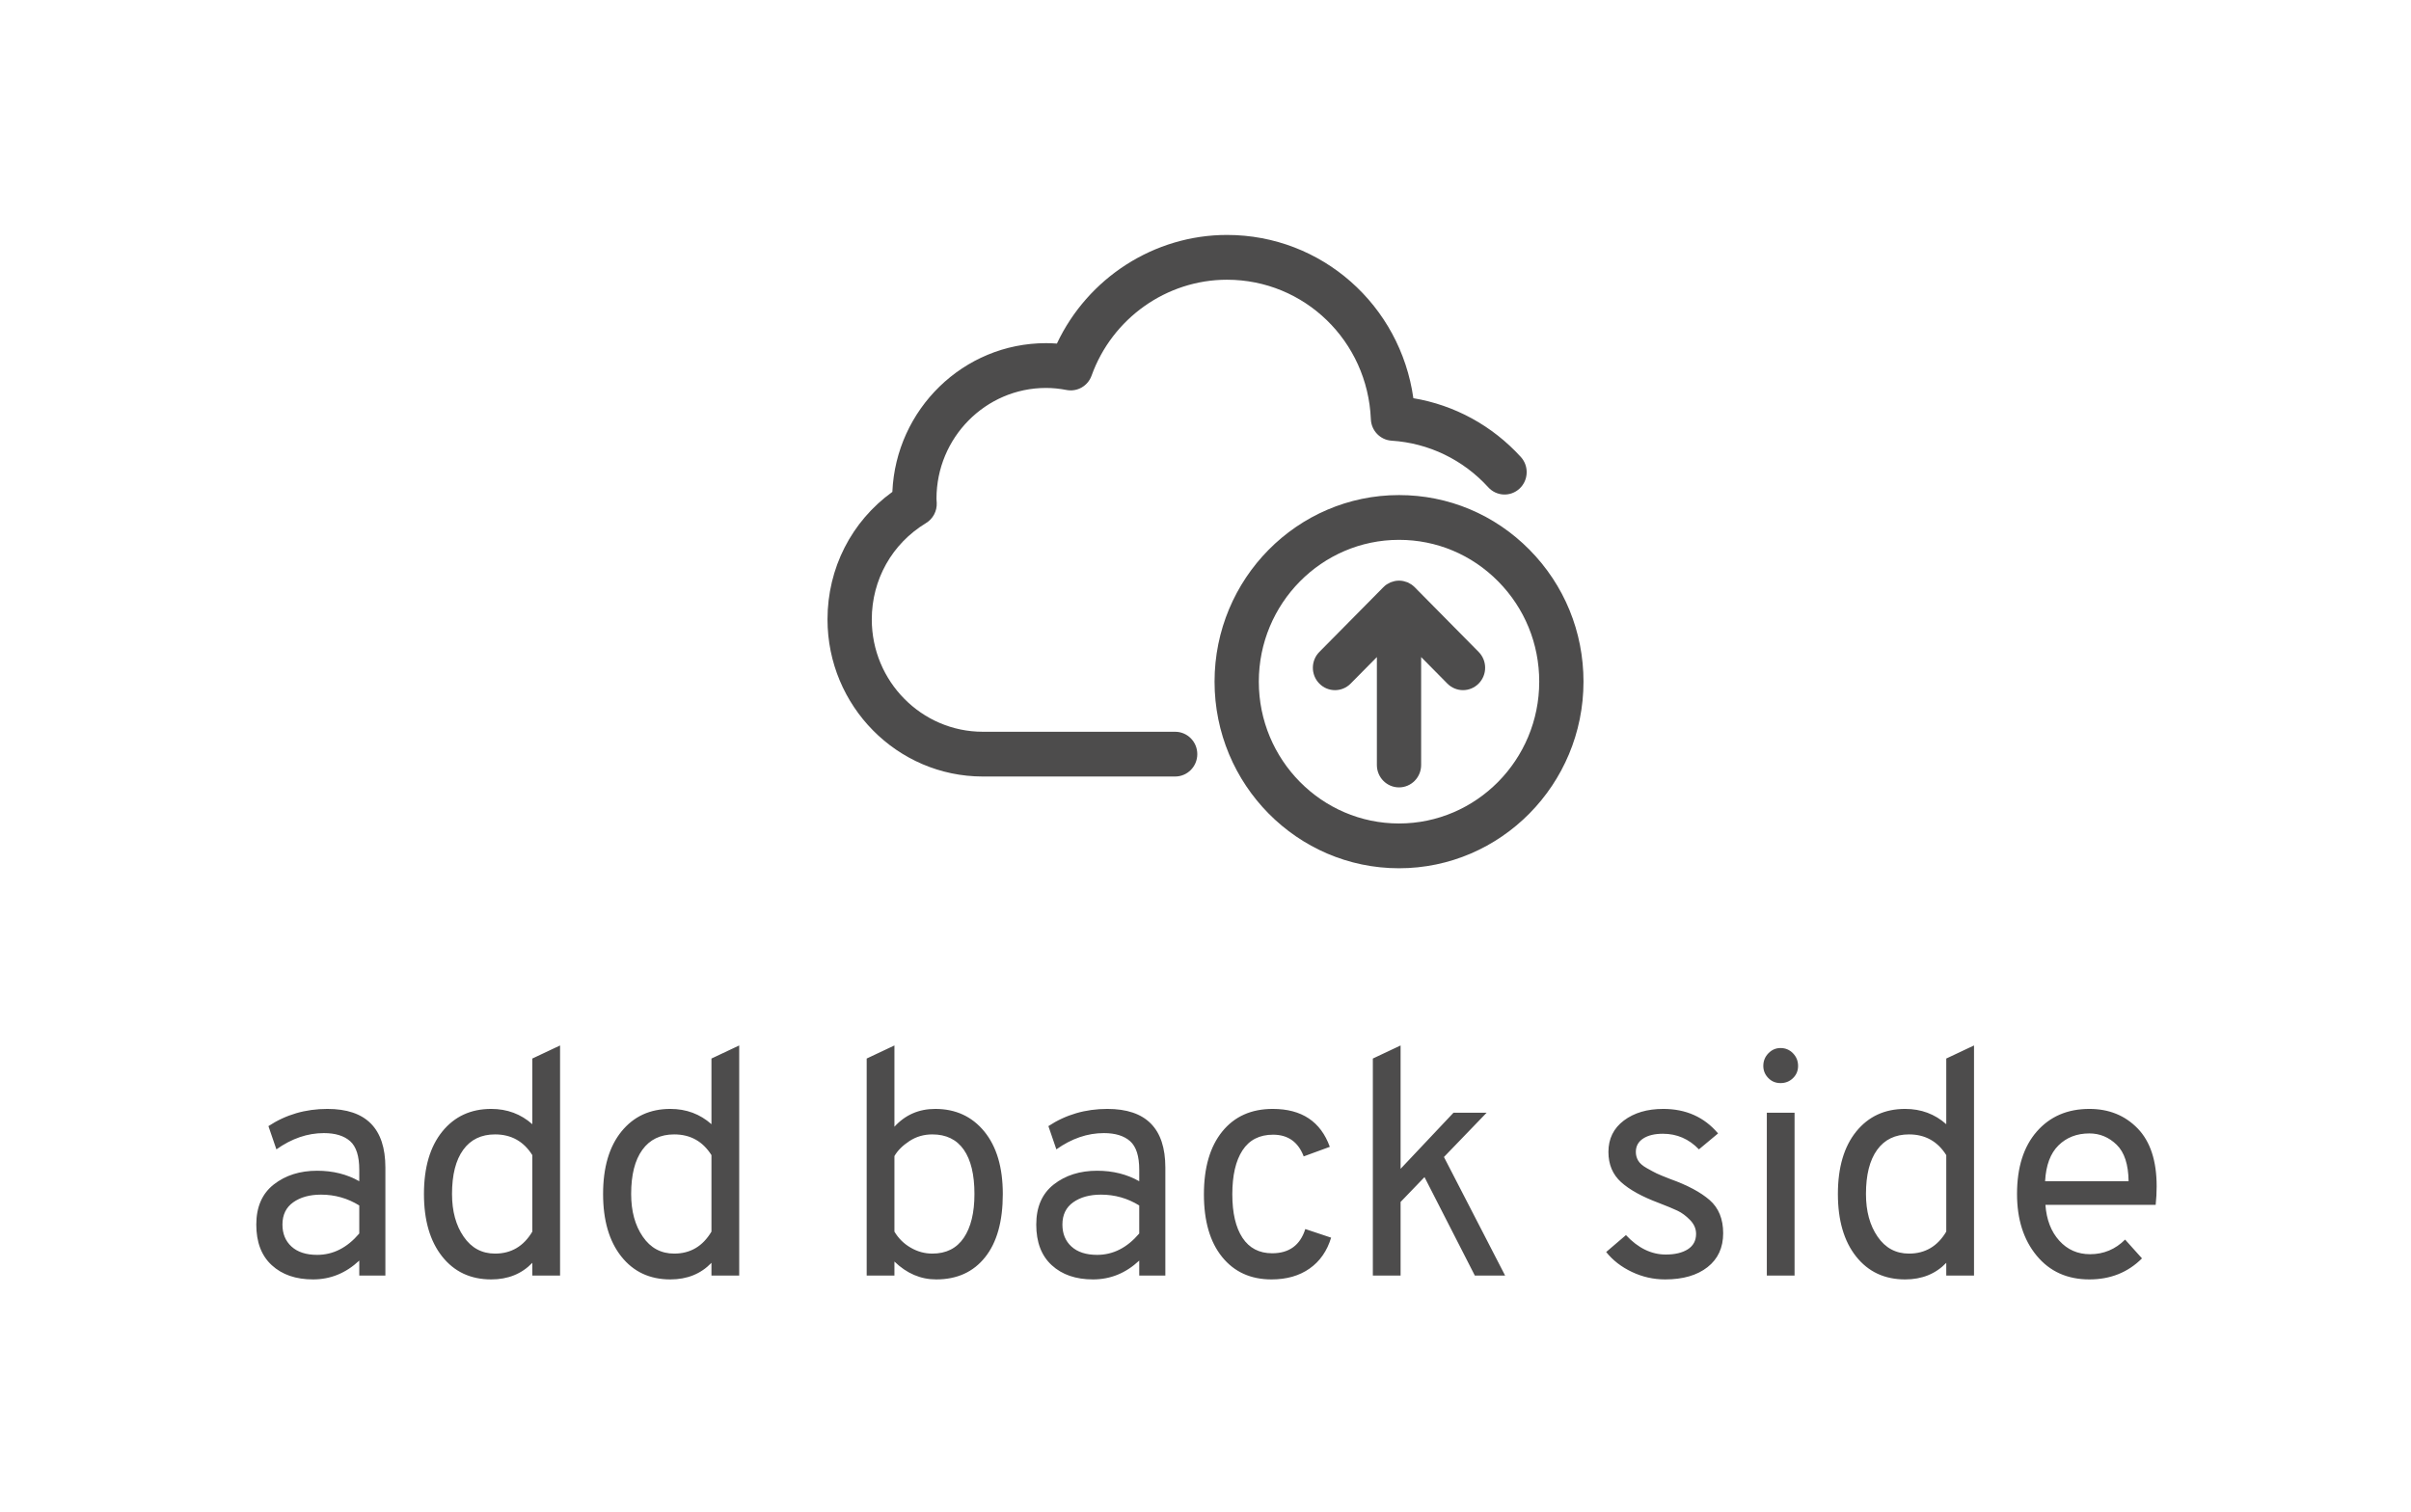
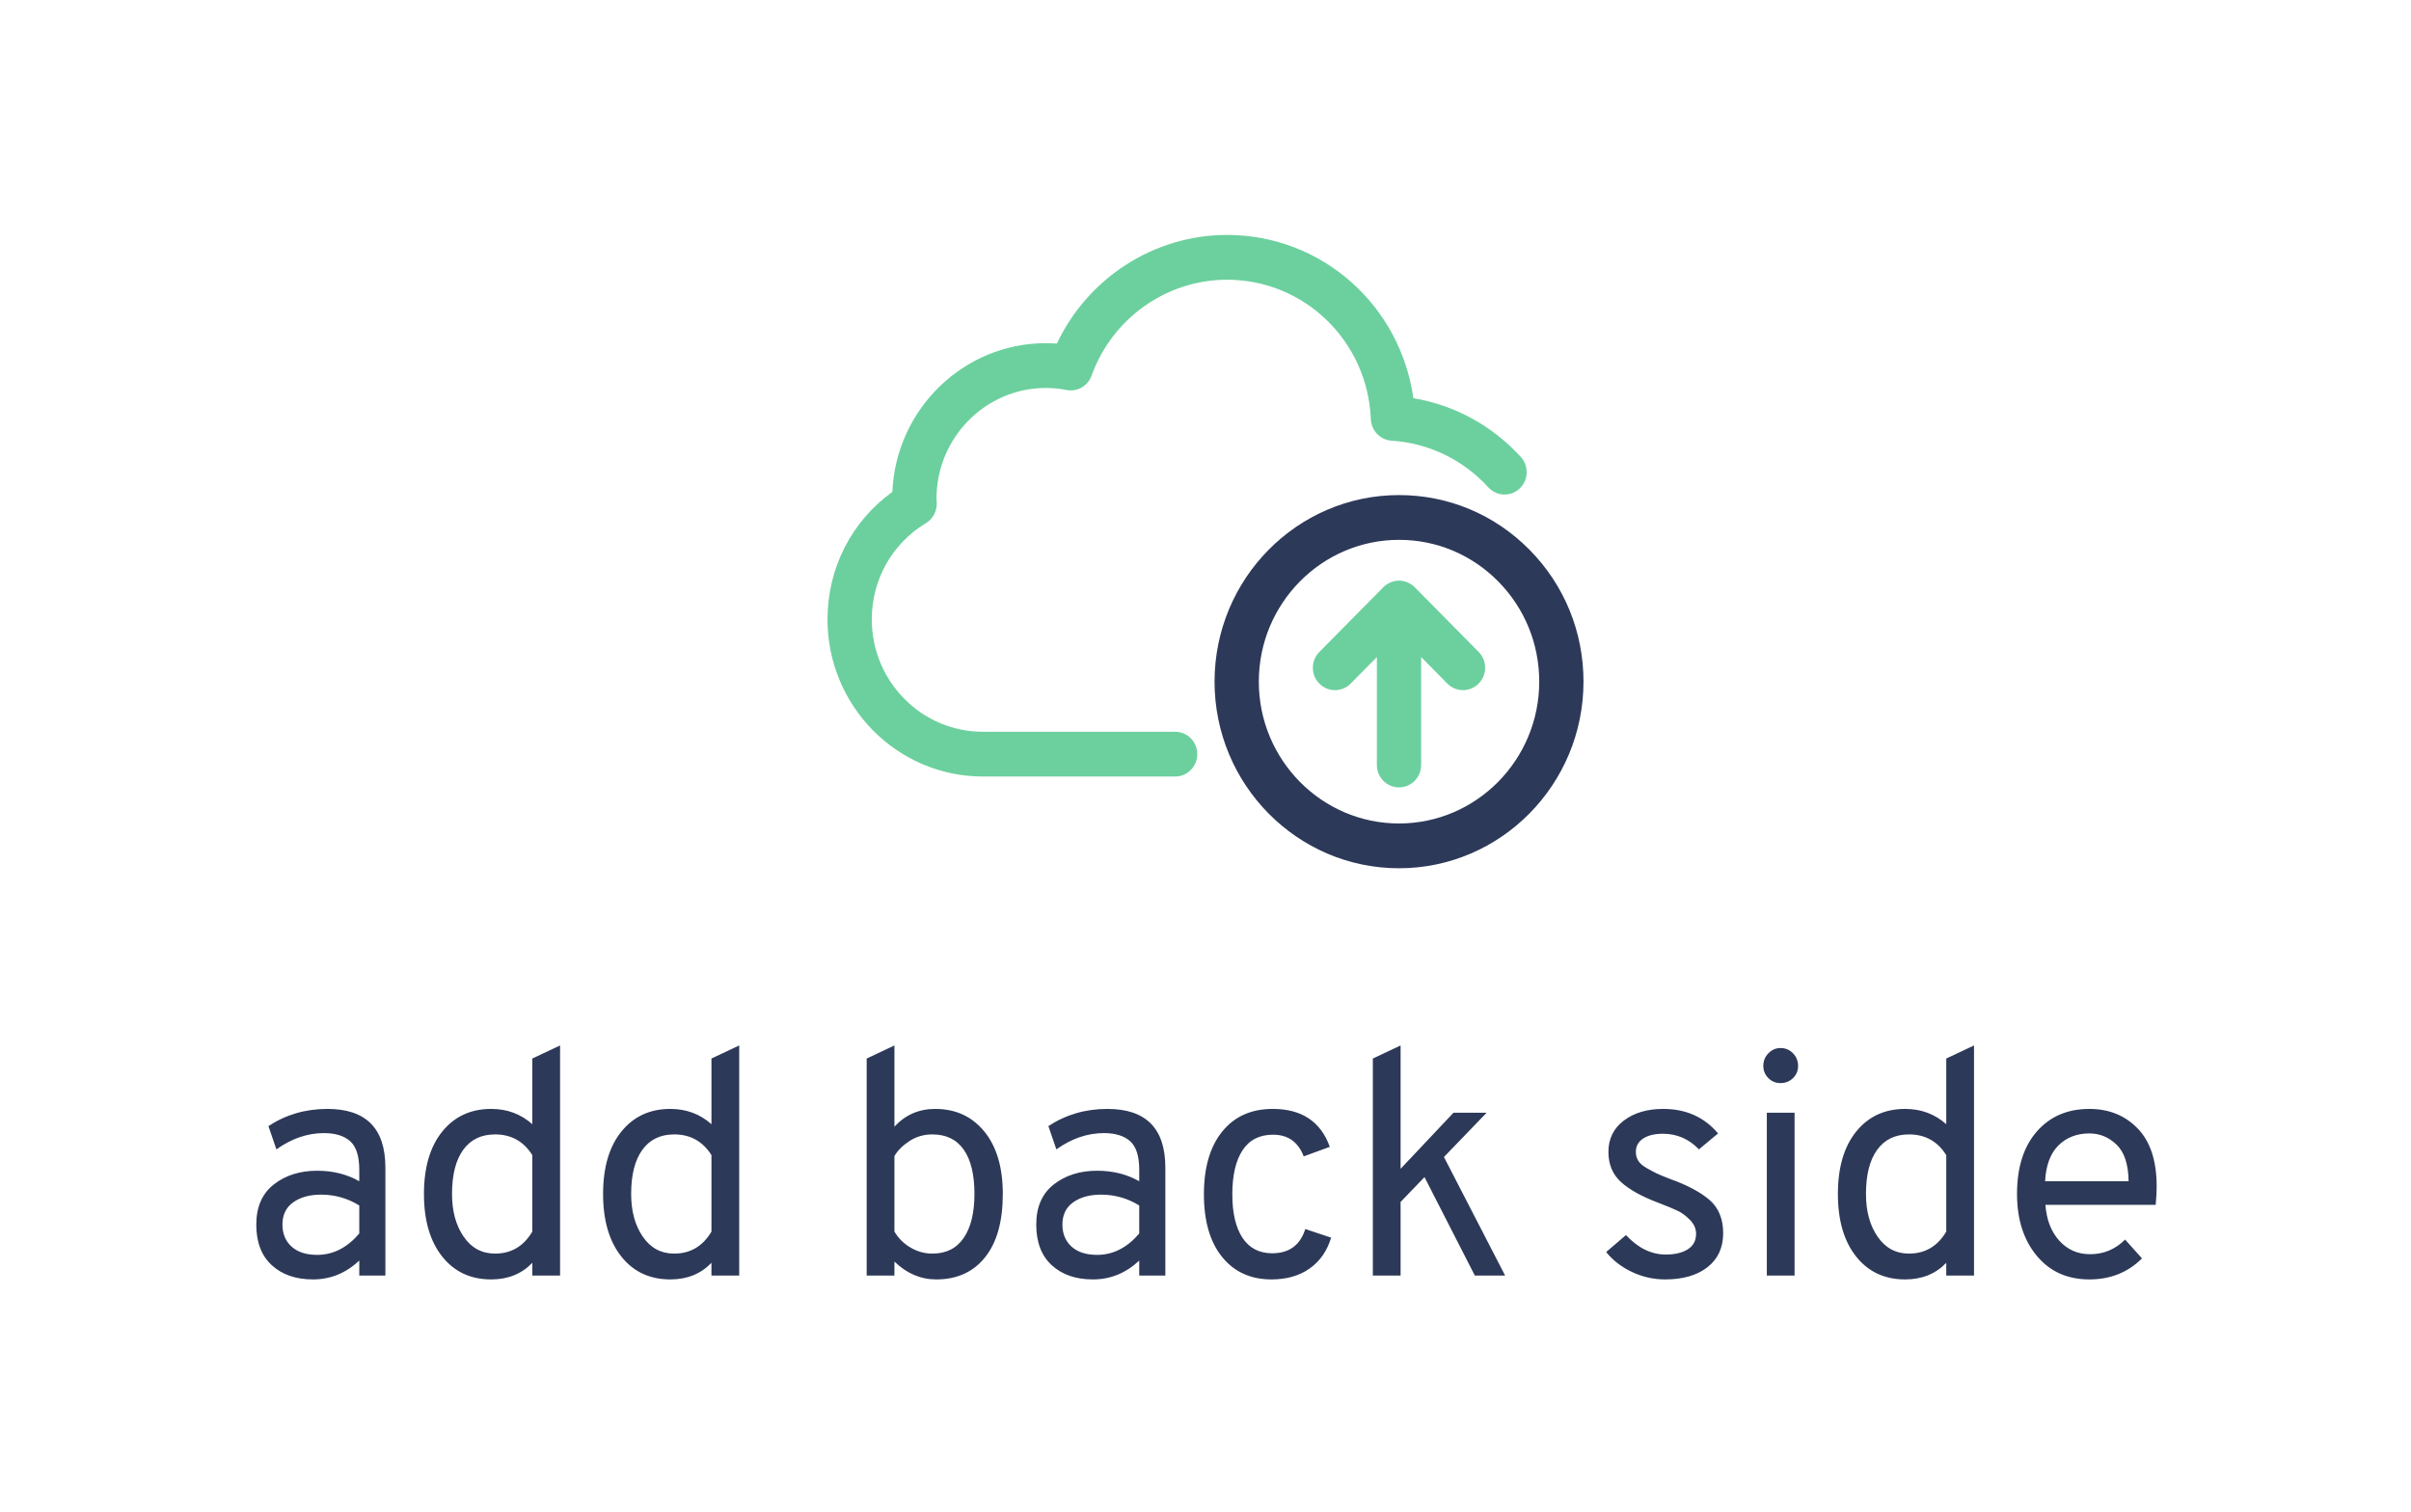
<svg xmlns="http://www.w3.org/2000/svg" viewBox="0 0 590 370">
  <g transform="matrix(0.994624, 0, 0, 1.003593, -3.589117, -9.016098)">
-     <path style=" stroke:none;fill-rule:nonzero;fill:rgb(30.199%,29.799%,29.799%);fill-opacity:1;" d="M 351.676 152.188 C 351.418 151.93 351.137 151.7 350.836 151.496 C 350.715 151.418 350.586 151.36 350.457 151.289 C 350.274 151.192 350.094 151.078 349.899 150.992 C 349.727 150.926 349.551 150.887 349.371 150.832 C 349.207 150.782 349.051 150.719 348.883 150.688 C 348.535 150.617 348.172 150.578 347.821 150.578 C 347.461 150.578 347.102 150.617 346.75 150.688 C 346.594 150.719 346.45 150.774 346.297 150.821 C 346.106 150.875 345.914 150.918 345.731 150.996 C 345.547 151.071 345.387 151.176 345.215 151.27 C 345.075 151.344 344.93 151.407 344.793 151.496 C 344.489 151.696 344.211 151.93 343.957 152.188 L 328.215 167.969 C 326.086 170.102 326.086 173.559 328.215 175.688 C 329.278 176.754 330.672 177.289 332.067 177.289 C 333.457 177.289 334.852 176.754 335.914 175.688 L 342.368 169.219 L 342.368 195.539 C 342.368 198.555 344.805 201 347.813 201 C 350.821 201 353.258 198.555 353.258 195.539 L 353.258 169.215 L 359.707 175.684 C 360.774 176.75 362.168 177.285 363.559 177.285 C 364.95 177.285 366.34 176.75 367.407 175.684 C 369.535 173.551 369.535 170.098 367.407 167.969 Z M 351.676 152.188" />
-     <path style=" stroke:none;fill-rule:nonzero;fill:rgb(30.199%,29.799%,29.799%);fill-opacity:1;" d="M 379.91 143.039 C 371.336 134.446 359.941 129.715 347.816 129.715 L 347.809 129.715 C 322.785 129.715 302.43 150.129 302.43 175.219 C 302.43 200.309 322.785 220.723 347.812 220.723 C 372.844 220.723 393.203 200.301 393.203 175.211 C 393.203 163.059 388.484 151.633 379.91 143.039 Z M 347.812 209.801 C 328.793 209.801 313.32 194.285 313.32 175.215 C 313.32 156.149 328.793 140.633 347.82 140.633 L 347.824 140.633 C 357.031 140.633 365.695 144.227 372.211 150.762 C 378.727 157.293 382.312 165.977 382.312 175.211 C 382.312 194.285 366.836 209.801 347.812 209.801 Z M 347.812 209.801" />
-     <path style=" stroke:none;fill-rule:nonzero;fill:rgb(30.199%,29.799%,29.799%);fill-opacity:1;" d="M 292.738 187.434 L 245.418 187.434 C 230.352 187.434 218.098 175.145 218.098 160.043 C 218.098 150.34 223.078 141.563 231.43 136.547 C 233.152 135.516 234.168 133.621 234.078 131.614 L 234.039 131.024 C 234.031 130.887 234.016 130.746 234.016 130.606 C 234.016 115.707 246.102 103.59 260.961 103.59 C 262.602 103.59 264.309 103.758 266.031 104.09 C 268.664 104.586 271.258 103.11 272.172 100.59 C 277.246 86.598 290.633 77.199 305.488 77.199 C 324.543 77.199 340.098 92.149 340.887 111.227 C 341.004 114.02 343.203 116.27 345.988 116.45 C 355.109 117.032 363.562 121.067 369.781 127.825 C 371.82 130.039 375.262 130.18 377.473 128.133 C 379.68 126.094 379.82 122.637 377.785 120.422 C 370.727 112.754 361.469 107.766 351.344 106.09 C 348.129 83.418 328.82 66.278 305.488 66.278 C 287.555 66.278 271.254 76.758 263.641 92.77 C 262.738 92.703 261.848 92.668 260.961 92.668 C 240.652 92.668 224.031 108.789 223.16 128.938 C 213.113 136.129 207.203 147.535 207.203 160.039 C 207.203 181.16 224.348 198.348 245.418 198.348 L 292.738 198.348 C 295.746 198.348 298.184 195.907 298.184 192.887 C 298.184 189.875 295.746 187.434 292.738 187.434 Z M 292.738 187.434" />
+     <path style="stroke: none; fill-rule: nonzero; fill-opacity: 1; fill: rgb(107, 208, 157);" d="M 351.676 152.188 C 351.418 151.93 351.137 151.7 350.836 151.496 C 350.715 151.418 350.586 151.36 350.457 151.289 C 350.274 151.192 350.094 151.078 349.899 150.992 C 349.727 150.926 349.551 150.887 349.371 150.832 C 349.207 150.782 349.051 150.719 348.883 150.688 C 348.535 150.617 348.172 150.578 347.821 150.578 C 347.461 150.578 347.102 150.617 346.75 150.688 C 346.594 150.719 346.45 150.774 346.297 150.821 C 346.106 150.875 345.914 150.918 345.731 150.996 C 345.547 151.071 345.387 151.176 345.215 151.27 C 345.075 151.344 344.93 151.407 344.793 151.496 C 344.489 151.696 344.211 151.93 343.957 152.188 L 328.215 167.969 C 326.086 170.102 326.086 173.559 328.215 175.688 C 329.278 176.754 330.672 177.289 332.067 177.289 C 333.457 177.289 334.852 176.754 335.914 175.688 L 342.368 169.219 L 342.368 195.539 C 342.368 198.555 344.805 201 347.813 201 C 350.821 201 353.258 198.555 353.258 195.539 L 353.258 169.215 L 359.707 175.684 C 360.774 176.75 362.168 177.285 363.559 177.285 C 364.95 177.285 366.34 176.75 367.407 175.684 C 369.535 173.551 369.535 170.098 367.407 167.969 Z M 351.676 152.188" />
+     <path style="stroke: none; fill-rule: nonzero; fill-opacity: 1; fill: rgb(45, 57, 88);" d="M 379.91 143.039 C 371.336 134.446 359.941 129.715 347.816 129.715 L 347.809 129.715 C 322.785 129.715 302.43 150.129 302.43 175.219 C 302.43 200.309 322.785 220.723 347.812 220.723 C 372.844 220.723 393.203 200.301 393.203 175.211 C 393.203 163.059 388.484 151.633 379.91 143.039 Z M 347.812 209.801 C 328.793 209.801 313.32 194.285 313.32 175.215 C 313.32 156.149 328.793 140.633 347.82 140.633 L 347.824 140.633 C 357.031 140.633 365.695 144.227 372.211 150.762 C 378.727 157.293 382.312 165.977 382.312 175.211 C 382.312 194.285 366.836 209.801 347.812 209.801 Z M 347.812 209.801" />
+     <path style="stroke: none; fill-rule: nonzero; fill-opacity: 1; fill: rgb(107, 208, 157);" d="M 292.738 187.434 L 245.418 187.434 C 230.352 187.434 218.098 175.145 218.098 160.043 C 218.098 150.34 223.078 141.563 231.43 136.547 C 233.152 135.516 234.168 133.621 234.078 131.614 L 234.039 131.024 C 234.031 130.887 234.016 130.746 234.016 130.606 C 234.016 115.707 246.102 103.59 260.961 103.59 C 262.602 103.59 264.309 103.758 266.031 104.09 C 268.664 104.586 271.258 103.11 272.172 100.59 C 277.246 86.598 290.633 77.199 305.488 77.199 C 324.543 77.199 340.098 92.149 340.887 111.227 C 341.004 114.02 343.203 116.27 345.988 116.45 C 355.109 117.032 363.562 121.067 369.781 127.825 C 371.82 130.039 375.262 130.18 377.473 128.133 C 379.68 126.094 379.82 122.637 377.785 120.422 C 370.727 112.754 361.469 107.766 351.344 106.09 C 348.129 83.418 328.82 66.278 305.488 66.278 C 287.555 66.278 271.254 76.758 263.641 92.77 C 262.738 92.703 261.848 92.668 260.961 92.668 C 240.652 92.668 224.031 108.789 223.16 128.938 C 213.113 136.129 207.203 147.535 207.203 160.039 C 207.203 181.16 224.348 198.348 245.418 198.348 L 292.738 198.348 C 295.746 198.348 298.184 195.907 298.184 192.887 C 298.184 189.875 295.746 187.434 292.738 187.434 Z M 292.738 187.434" />
  </g>
-   <path d="M 94.308 312.186 L 87.918 312.186 L 87.918 308.516 C 84.638 311.589 80.868 313.126 76.608 313.126 C 72.395 313.126 69.028 311.966 66.508 309.646 C 63.981 307.333 62.718 304.019 62.718 299.706 C 62.718 295.393 64.148 292.116 67.008 289.876 C 69.868 287.643 73.405 286.526 77.618 286.526 C 81.465 286.526 84.898 287.383 87.918 289.096 L 87.918 286.286 C 87.918 282.959 87.178 280.633 85.698 279.306 C 84.211 277.979 82.065 277.316 79.258 277.316 C 75.251 277.316 71.378 278.643 67.638 281.296 L 65.688 275.606 C 69.948 272.799 74.758 271.396 80.118 271.396 C 89.578 271.396 94.308 276.179 94.308 285.746 L 94.308 312.186 Z M 77.618 307.116 C 81.518 307.116 84.951 305.373 87.918 301.886 L 87.918 295.026 C 85.058 293.259 81.938 292.376 78.558 292.376 C 75.798 292.376 73.535 292.999 71.768 294.246 C 70.001 295.493 69.118 297.313 69.118 299.706 C 69.118 301.939 69.858 303.733 71.338 305.086 C 72.825 306.439 74.918 307.116 77.618 307.116 ZM 120.206 313.126 C 115.166 313.126 111.163 311.253 108.196 307.506 C 105.229 303.759 103.746 298.663 103.746 292.216 C 103.746 285.716 105.243 280.619 108.236 276.926 C 111.223 273.239 115.213 271.396 120.206 271.396 C 124.106 271.396 127.459 272.643 130.266 275.136 L 130.266 259.066 L 137.056 255.866 L 137.056 312.186 L 130.266 312.186 L 130.266 309.066 C 127.666 311.773 124.313 313.126 120.206 313.126 Z M 121.146 306.806 C 125.099 306.806 128.139 305.013 130.266 301.426 L 130.266 282.706 C 128.139 279.326 125.099 277.636 121.146 277.636 C 117.766 277.636 115.166 278.896 113.346 281.416 C 111.526 283.936 110.616 287.536 110.616 292.216 C 110.616 296.429 111.566 299.913 113.466 302.666 C 115.359 305.426 117.919 306.806 121.146 306.806 ZM 164.042 313.126 C 159.002 313.126 154.999 311.253 152.032 307.506 C 149.065 303.759 147.582 298.663 147.582 292.216 C 147.582 285.716 149.079 280.619 152.072 276.926 C 155.059 273.239 159.049 271.396 164.042 271.396 C 167.942 271.396 171.295 272.643 174.102 275.136 L 174.102 259.066 L 180.892 255.866 L 180.892 312.186 L 174.102 312.186 L 174.102 309.066 C 171.502 311.773 168.149 313.126 164.042 313.126 Z M 164.982 306.806 C 168.935 306.806 171.975 305.013 174.102 301.426 L 174.102 282.706 C 171.975 279.326 168.935 277.636 164.982 277.636 C 161.602 277.636 159.002 278.896 157.182 281.416 C 155.362 283.936 154.452 287.536 154.452 292.216 C 154.452 296.429 155.402 299.913 157.302 302.666 C 159.195 305.426 161.755 306.806 164.982 306.806 ZM 229.098 313.126 C 225.298 313.126 221.891 311.669 218.878 308.756 L 218.878 312.186 L 212.088 312.186 L 212.088 259.066 L 218.878 255.866 L 218.878 275.756 C 221.531 272.849 224.858 271.396 228.858 271.396 C 233.851 271.396 237.858 273.239 240.878 276.926 C 243.891 280.619 245.398 285.716 245.398 292.216 C 245.398 298.923 243.955 304.083 241.068 307.696 C 238.181 311.316 234.191 313.126 229.098 313.126 Z M 228.158 306.806 C 231.538 306.806 234.101 305.519 235.848 302.946 C 237.588 300.373 238.458 296.796 238.458 292.216 C 238.458 287.483 237.588 283.869 235.848 281.376 C 234.101 278.883 231.538 277.636 228.158 277.636 C 226.078 277.636 224.208 278.179 222.548 279.266 C 220.881 280.359 219.658 281.583 218.878 282.936 L 218.878 301.426 C 219.865 303.086 221.191 304.396 222.858 305.356 C 224.518 306.323 226.285 306.806 228.158 306.806 ZM 285.174 312.186 L 278.784 312.186 L 278.784 308.516 C 275.504 311.589 271.734 313.126 267.474 313.126 C 263.261 313.126 259.894 311.966 257.374 309.646 C 254.847 307.333 253.584 304.019 253.584 299.706 C 253.584 295.393 255.014 292.116 257.874 289.876 C 260.734 287.643 264.271 286.526 268.484 286.526 C 272.331 286.526 275.764 287.383 278.784 289.096 L 278.784 286.286 C 278.784 282.959 278.044 280.633 276.564 279.306 C 275.077 277.979 272.931 277.316 270.124 277.316 C 266.117 277.316 262.244 278.643 258.504 281.296 L 256.554 275.606 C 260.814 272.799 265.624 271.396 270.984 271.396 C 280.444 271.396 285.174 276.179 285.174 285.746 L 285.174 312.186 Z M 268.484 307.116 C 272.384 307.116 275.817 305.373 278.784 301.886 L 278.784 295.026 C 275.924 293.259 272.804 292.376 269.424 292.376 C 266.664 292.376 264.401 292.999 262.634 294.246 C 260.867 295.493 259.984 297.313 259.984 299.706 C 259.984 301.939 260.724 303.733 262.204 305.086 C 263.691 306.439 265.784 307.116 268.484 307.116 ZM 311.152 313.126 C 306.059 313.126 302.029 311.293 299.062 307.626 C 296.095 303.959 294.612 298.849 294.612 292.296 C 294.612 285.743 296.109 280.619 299.102 276.926 C 302.089 273.239 306.209 271.396 311.462 271.396 C 318.535 271.396 323.189 274.489 325.422 280.676 L 319.032 283.016 C 317.679 279.476 315.182 277.706 311.542 277.706 C 308.215 277.706 305.719 278.983 304.052 281.536 C 302.392 284.083 301.562 287.669 301.562 292.296 C 301.562 296.869 302.392 300.419 304.052 302.946 C 305.719 305.466 308.139 306.726 311.312 306.726 C 315.472 306.726 318.175 304.749 319.422 300.796 L 325.742 302.906 C 324.749 306.179 322.992 308.699 320.472 310.466 C 317.952 312.239 314.845 313.126 311.152 313.126 ZM 353.352 283.166 L 368.322 312.186 L 360.912 312.186 L 348.592 288.086 L 342.742 294.166 L 342.742 312.186 L 335.952 312.186 L 335.952 259.066 L 342.742 255.866 L 342.742 286.056 L 355.692 272.326 L 363.802 272.326 L 353.352 283.166 ZM 407.48 313.126 C 404.62 313.126 401.903 312.513 399.33 311.286 C 396.757 310.066 394.663 308.443 393.05 306.416 L 397.89 302.276 C 400.85 305.449 404.1 307.036 407.64 307.036 C 409.873 307.036 411.667 306.609 413.02 305.756 C 414.373 304.896 415.05 303.633 415.05 301.966 C 415.05 300.719 414.557 299.589 413.57 298.576 C 412.577 297.563 411.56 296.809 410.52 296.316 C 409.48 295.823 407.947 295.186 405.92 294.406 C 401.867 292.893 398.8 291.203 396.72 289.336 C 394.64 287.463 393.6 284.993 393.6 281.926 C 393.6 278.699 394.86 276.136 397.38 274.236 C 399.9 272.343 403.11 271.396 407.01 271.396 C 412.577 271.396 417.05 273.396 420.43 277.396 L 415.75 281.296 C 413.303 278.749 410.367 277.476 406.94 277.476 C 404.907 277.476 403.293 277.866 402.1 278.646 C 400.907 279.426 400.31 280.519 400.31 281.926 C 400.31 282.706 400.503 283.419 400.89 284.066 C 401.283 284.719 401.987 285.329 403 285.896 C 404.013 286.469 404.817 286.899 405.41 287.186 C 406.01 287.473 407.117 287.929 408.73 288.556 C 412.943 290.063 416.153 291.776 418.36 293.696 C 420.573 295.623 421.68 298.329 421.68 301.816 C 421.68 305.349 420.407 308.116 417.86 310.116 C 415.307 312.123 411.847 313.126 407.48 313.126 ZM 438.762 263.866 C 437.929 264.673 436.915 265.076 435.722 265.076 C 434.522 265.076 433.519 264.659 432.712 263.826 C 431.905 262.993 431.502 262.006 431.502 260.866 C 431.502 259.666 431.919 258.636 432.752 257.776 C 433.585 256.923 434.575 256.496 435.722 256.496 C 436.915 256.496 437.929 256.923 438.762 257.776 C 439.595 258.636 440.012 259.666 440.012 260.866 C 440.012 262.059 439.595 263.059 438.762 263.866 Z M 439.152 312.186 L 432.362 312.186 L 432.362 272.326 L 439.152 272.326 L 439.152 312.186 ZM 466.214 313.126 C 461.174 313.126 457.171 311.253 454.204 307.506 C 451.237 303.759 449.754 298.663 449.754 292.216 C 449.754 285.716 451.251 280.619 454.244 276.926 C 457.231 273.239 461.221 271.396 466.214 271.396 C 470.114 271.396 473.467 272.643 476.274 275.136 L 476.274 259.066 L 483.064 255.866 L 483.064 312.186 L 476.274 312.186 L 476.274 309.066 C 473.674 311.773 470.321 313.126 466.214 313.126 Z M 467.154 306.806 C 471.107 306.806 474.147 305.013 476.274 301.426 L 476.274 282.706 C 474.147 279.326 471.107 277.636 467.154 277.636 C 463.774 277.636 461.174 278.896 459.354 281.416 C 457.534 283.936 456.624 287.536 456.624 292.216 C 456.624 296.429 457.574 299.913 459.474 302.666 C 461.367 305.426 463.927 306.806 467.154 306.806 ZM 511.3 313.126 C 505.893 313.126 501.59 311.186 498.39 307.306 C 495.19 303.433 493.59 298.403 493.59 292.216 C 493.59 285.716 495.203 280.619 498.43 276.926 C 501.657 273.239 505.947 271.396 511.3 271.396 C 516.087 271.396 520.027 272.993 523.12 276.186 C 526.213 279.386 527.76 284.106 527.76 290.346 C 527.76 291.799 527.68 293.306 527.52 294.866 L 500.54 294.866 C 500.8 298.506 501.93 301.433 503.93 303.646 C 505.93 305.853 508.44 306.956 511.46 306.956 C 514.787 306.956 517.647 305.763 520.04 303.376 L 524.17 307.976 C 520.737 311.409 516.447 313.126 511.3 313.126 Z M 500.46 289.096 L 520.89 289.096 C 520.843 284.989 519.87 282.013 517.97 280.166 C 516.07 278.319 513.847 277.396 511.3 277.396 C 508.233 277.396 505.71 278.373 503.73 280.326 C 501.757 282.273 500.667 285.196 500.46 289.096 Z" transform="matrix(1, 0, 0, 1, 0, 0)" style="fill: rgb(77, 76, 76); white-space: pre;" />
+   <path d="M 94.308 312.186 L 87.918 312.186 L 87.918 308.516 C 84.638 311.589 80.868 313.126 76.608 313.126 C 72.395 313.126 69.028 311.966 66.508 309.646 C 63.981 307.333 62.718 304.019 62.718 299.706 C 62.718 295.393 64.148 292.116 67.008 289.876 C 69.868 287.643 73.405 286.526 77.618 286.526 C 81.465 286.526 84.898 287.383 87.918 289.096 L 87.918 286.286 C 87.918 282.959 87.178 280.633 85.698 279.306 C 84.211 277.979 82.065 277.316 79.258 277.316 C 75.251 277.316 71.378 278.643 67.638 281.296 L 65.688 275.606 C 69.948 272.799 74.758 271.396 80.118 271.396 C 89.578 271.396 94.308 276.179 94.308 285.746 L 94.308 312.186 Z M 77.618 307.116 C 81.518 307.116 84.951 305.373 87.918 301.886 L 87.918 295.026 C 85.058 293.259 81.938 292.376 78.558 292.376 C 75.798 292.376 73.535 292.999 71.768 294.246 C 70.001 295.493 69.118 297.313 69.118 299.706 C 69.118 301.939 69.858 303.733 71.338 305.086 C 72.825 306.439 74.918 307.116 77.618 307.116 ZM 120.206 313.126 C 115.166 313.126 111.163 311.253 108.196 307.506 C 105.229 303.759 103.746 298.663 103.746 292.216 C 103.746 285.716 105.243 280.619 108.236 276.926 C 111.223 273.239 115.213 271.396 120.206 271.396 C 124.106 271.396 127.459 272.643 130.266 275.136 L 130.266 259.066 L 137.056 255.866 L 137.056 312.186 L 130.266 312.186 L 130.266 309.066 C 127.666 311.773 124.313 313.126 120.206 313.126 Z M 121.146 306.806 C 125.099 306.806 128.139 305.013 130.266 301.426 L 130.266 282.706 C 128.139 279.326 125.099 277.636 121.146 277.636 C 117.766 277.636 115.166 278.896 113.346 281.416 C 111.526 283.936 110.616 287.536 110.616 292.216 C 110.616 296.429 111.566 299.913 113.466 302.666 C 115.359 305.426 117.919 306.806 121.146 306.806 ZM 164.042 313.126 C 159.002 313.126 154.999 311.253 152.032 307.506 C 149.065 303.759 147.582 298.663 147.582 292.216 C 147.582 285.716 149.079 280.619 152.072 276.926 C 155.059 273.239 159.049 271.396 164.042 271.396 C 167.942 271.396 171.295 272.643 174.102 275.136 L 174.102 259.066 L 180.892 255.866 L 180.892 312.186 L 174.102 312.186 L 174.102 309.066 C 171.502 311.773 168.149 313.126 164.042 313.126 Z M 164.982 306.806 C 168.935 306.806 171.975 305.013 174.102 301.426 L 174.102 282.706 C 171.975 279.326 168.935 277.636 164.982 277.636 C 161.602 277.636 159.002 278.896 157.182 281.416 C 155.362 283.936 154.452 287.536 154.452 292.216 C 154.452 296.429 155.402 299.913 157.302 302.666 C 159.195 305.426 161.755 306.806 164.982 306.806 ZM 229.098 313.126 C 225.298 313.126 221.891 311.669 218.878 308.756 L 218.878 312.186 L 212.088 312.186 L 212.088 259.066 L 218.878 255.866 L 218.878 275.756 C 221.531 272.849 224.858 271.396 228.858 271.396 C 233.851 271.396 237.858 273.239 240.878 276.926 C 243.891 280.619 245.398 285.716 245.398 292.216 C 245.398 298.923 243.955 304.083 241.068 307.696 C 238.181 311.316 234.191 313.126 229.098 313.126 Z M 228.158 306.806 C 231.538 306.806 234.101 305.519 235.848 302.946 C 237.588 300.373 238.458 296.796 238.458 292.216 C 238.458 287.483 237.588 283.869 235.848 281.376 C 234.101 278.883 231.538 277.636 228.158 277.636 C 226.078 277.636 224.208 278.179 222.548 279.266 C 220.881 280.359 219.658 281.583 218.878 282.936 L 218.878 301.426 C 219.865 303.086 221.191 304.396 222.858 305.356 C 224.518 306.323 226.285 306.806 228.158 306.806 ZM 285.174 312.186 L 278.784 312.186 L 278.784 308.516 C 275.504 311.589 271.734 313.126 267.474 313.126 C 263.261 313.126 259.894 311.966 257.374 309.646 C 254.847 307.333 253.584 304.019 253.584 299.706 C 253.584 295.393 255.014 292.116 257.874 289.876 C 260.734 287.643 264.271 286.526 268.484 286.526 C 272.331 286.526 275.764 287.383 278.784 289.096 L 278.784 286.286 C 278.784 282.959 278.044 280.633 276.564 279.306 C 275.077 277.979 272.931 277.316 270.124 277.316 C 266.117 277.316 262.244 278.643 258.504 281.296 L 256.554 275.606 C 260.814 272.799 265.624 271.396 270.984 271.396 C 280.444 271.396 285.174 276.179 285.174 285.746 L 285.174 312.186 Z M 268.484 307.116 C 272.384 307.116 275.817 305.373 278.784 301.886 L 278.784 295.026 C 275.924 293.259 272.804 292.376 269.424 292.376 C 266.664 292.376 264.401 292.999 262.634 294.246 C 260.867 295.493 259.984 297.313 259.984 299.706 C 259.984 301.939 260.724 303.733 262.204 305.086 C 263.691 306.439 265.784 307.116 268.484 307.116 ZM 311.152 313.126 C 306.059 313.126 302.029 311.293 299.062 307.626 C 296.095 303.959 294.612 298.849 294.612 292.296 C 294.612 285.743 296.109 280.619 299.102 276.926 C 302.089 273.239 306.209 271.396 311.462 271.396 C 318.535 271.396 323.189 274.489 325.422 280.676 L 319.032 283.016 C 317.679 279.476 315.182 277.706 311.542 277.706 C 308.215 277.706 305.719 278.983 304.052 281.536 C 302.392 284.083 301.562 287.669 301.562 292.296 C 301.562 296.869 302.392 300.419 304.052 302.946 C 305.719 305.466 308.139 306.726 311.312 306.726 C 315.472 306.726 318.175 304.749 319.422 300.796 L 325.742 302.906 C 324.749 306.179 322.992 308.699 320.472 310.466 C 317.952 312.239 314.845 313.126 311.152 313.126 ZM 353.352 283.166 L 368.322 312.186 L 360.912 312.186 L 348.592 288.086 L 342.742 294.166 L 342.742 312.186 L 335.952 312.186 L 335.952 259.066 L 342.742 255.866 L 342.742 286.056 L 355.692 272.326 L 363.802 272.326 L 353.352 283.166 ZM 407.48 313.126 C 404.62 313.126 401.903 312.513 399.33 311.286 C 396.757 310.066 394.663 308.443 393.05 306.416 L 397.89 302.276 C 400.85 305.449 404.1 307.036 407.64 307.036 C 409.873 307.036 411.667 306.609 413.02 305.756 C 414.373 304.896 415.05 303.633 415.05 301.966 C 415.05 300.719 414.557 299.589 413.57 298.576 C 412.577 297.563 411.56 296.809 410.52 296.316 C 409.48 295.823 407.947 295.186 405.92 294.406 C 401.867 292.893 398.8 291.203 396.72 289.336 C 394.64 287.463 393.6 284.993 393.6 281.926 C 393.6 278.699 394.86 276.136 397.38 274.236 C 399.9 272.343 403.11 271.396 407.01 271.396 C 412.577 271.396 417.05 273.396 420.43 277.396 L 415.75 281.296 C 413.303 278.749 410.367 277.476 406.94 277.476 C 404.907 277.476 403.293 277.866 402.1 278.646 C 400.907 279.426 400.31 280.519 400.31 281.926 C 400.31 282.706 400.503 283.419 400.89 284.066 C 401.283 284.719 401.987 285.329 403 285.896 C 404.013 286.469 404.817 286.899 405.41 287.186 C 406.01 287.473 407.117 287.929 408.73 288.556 C 412.943 290.063 416.153 291.776 418.36 293.696 C 420.573 295.623 421.68 298.329 421.68 301.816 C 421.68 305.349 420.407 308.116 417.86 310.116 C 415.307 312.123 411.847 313.126 407.48 313.126 ZM 438.762 263.866 C 437.929 264.673 436.915 265.076 435.722 265.076 C 434.522 265.076 433.519 264.659 432.712 263.826 C 431.905 262.993 431.502 262.006 431.502 260.866 C 431.502 259.666 431.919 258.636 432.752 257.776 C 433.585 256.923 434.575 256.496 435.722 256.496 C 436.915 256.496 437.929 256.923 438.762 257.776 C 439.595 258.636 440.012 259.666 440.012 260.866 C 440.012 262.059 439.595 263.059 438.762 263.866 Z M 439.152 312.186 L 432.362 312.186 L 432.362 272.326 L 439.152 272.326 L 439.152 312.186 ZM 466.214 313.126 C 461.174 313.126 457.171 311.253 454.204 307.506 C 451.237 303.759 449.754 298.663 449.754 292.216 C 449.754 285.716 451.251 280.619 454.244 276.926 C 457.231 273.239 461.221 271.396 466.214 271.396 C 470.114 271.396 473.467 272.643 476.274 275.136 L 476.274 259.066 L 483.064 255.866 L 483.064 312.186 L 476.274 312.186 L 476.274 309.066 C 473.674 311.773 470.321 313.126 466.214 313.126 Z M 467.154 306.806 C 471.107 306.806 474.147 305.013 476.274 301.426 L 476.274 282.706 C 474.147 279.326 471.107 277.636 467.154 277.636 C 463.774 277.636 461.174 278.896 459.354 281.416 C 457.534 283.936 456.624 287.536 456.624 292.216 C 456.624 296.429 457.574 299.913 459.474 302.666 C 461.367 305.426 463.927 306.806 467.154 306.806 ZM 511.3 313.126 C 505.893 313.126 501.59 311.186 498.39 307.306 C 495.19 303.433 493.59 298.403 493.59 292.216 C 493.59 285.716 495.203 280.619 498.43 276.926 C 501.657 273.239 505.947 271.396 511.3 271.396 C 516.087 271.396 520.027 272.993 523.12 276.186 C 526.213 279.386 527.76 284.106 527.76 290.346 C 527.76 291.799 527.68 293.306 527.52 294.866 L 500.54 294.866 C 500.8 298.506 501.93 301.433 503.93 303.646 C 505.93 305.853 508.44 306.956 511.46 306.956 C 514.787 306.956 517.647 305.763 520.04 303.376 L 524.17 307.976 C 520.737 311.409 516.447 313.126 511.3 313.126 Z M 500.46 289.096 L 520.89 289.096 C 520.843 284.989 519.87 282.013 517.97 280.166 C 516.07 278.319 513.847 277.396 511.3 277.396 C 508.233 277.396 505.71 278.373 503.73 280.326 C 501.757 282.273 500.667 285.196 500.46 289.096 Z" style="white-space: pre; fill: rgb(45, 57, 88);" />
</svg>
